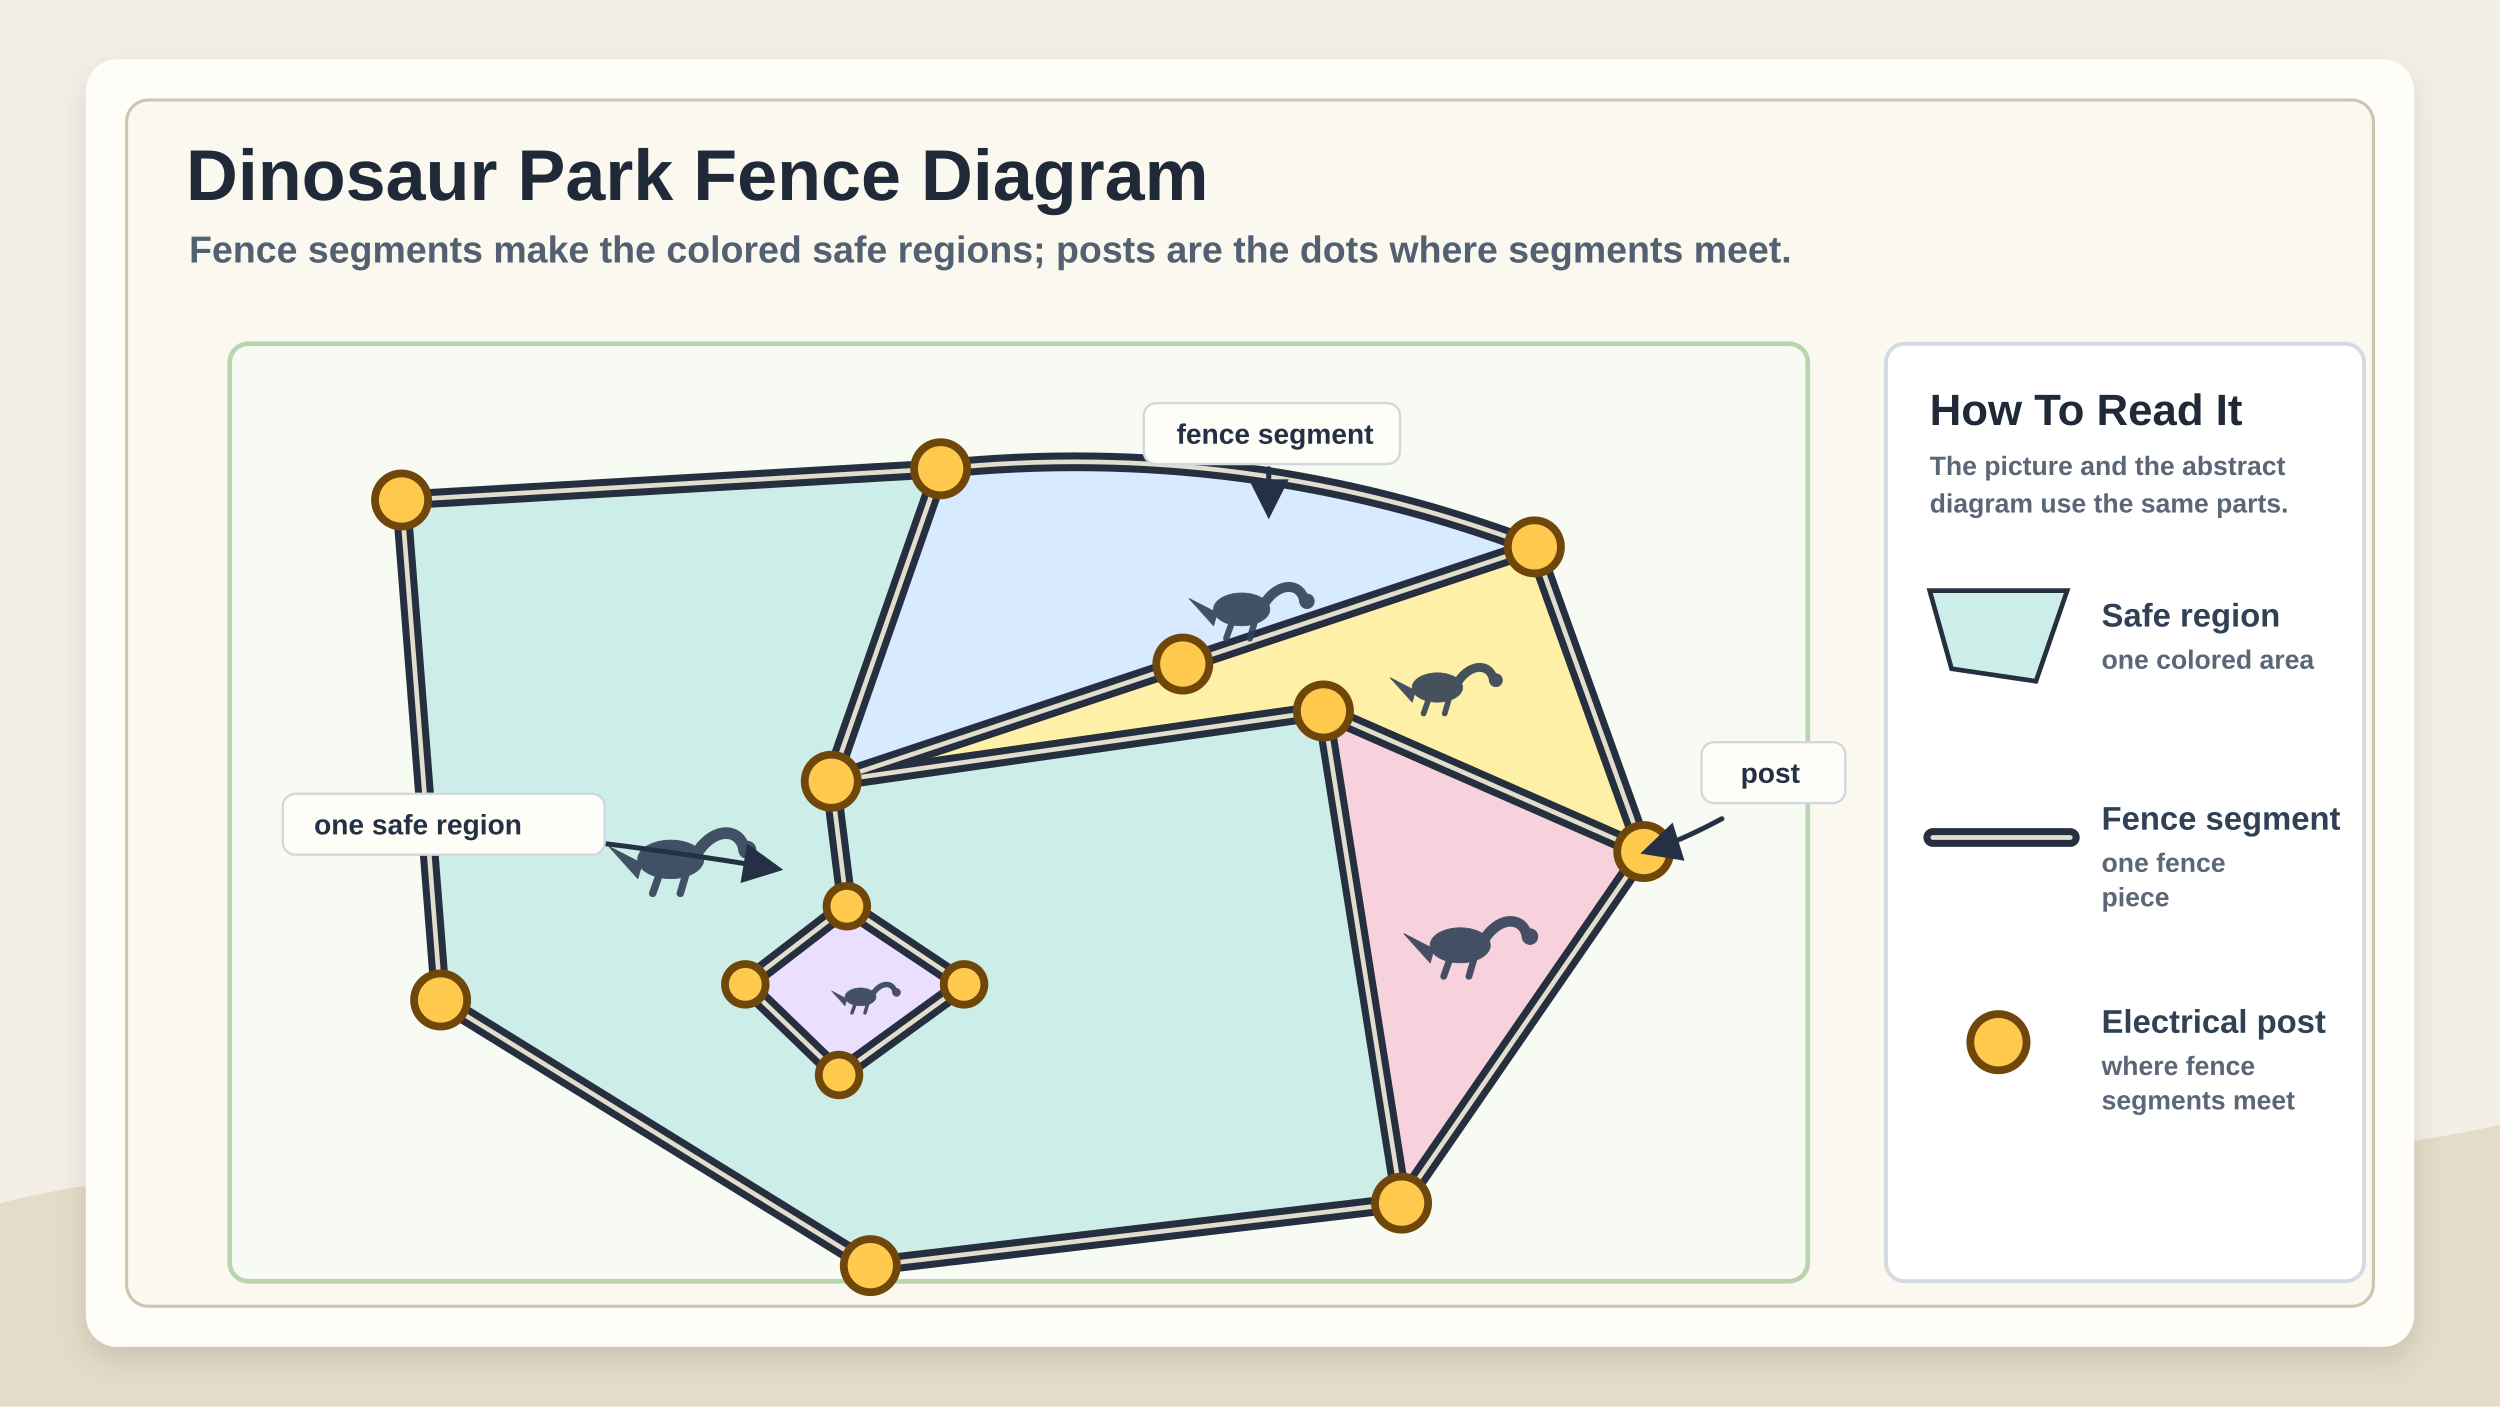
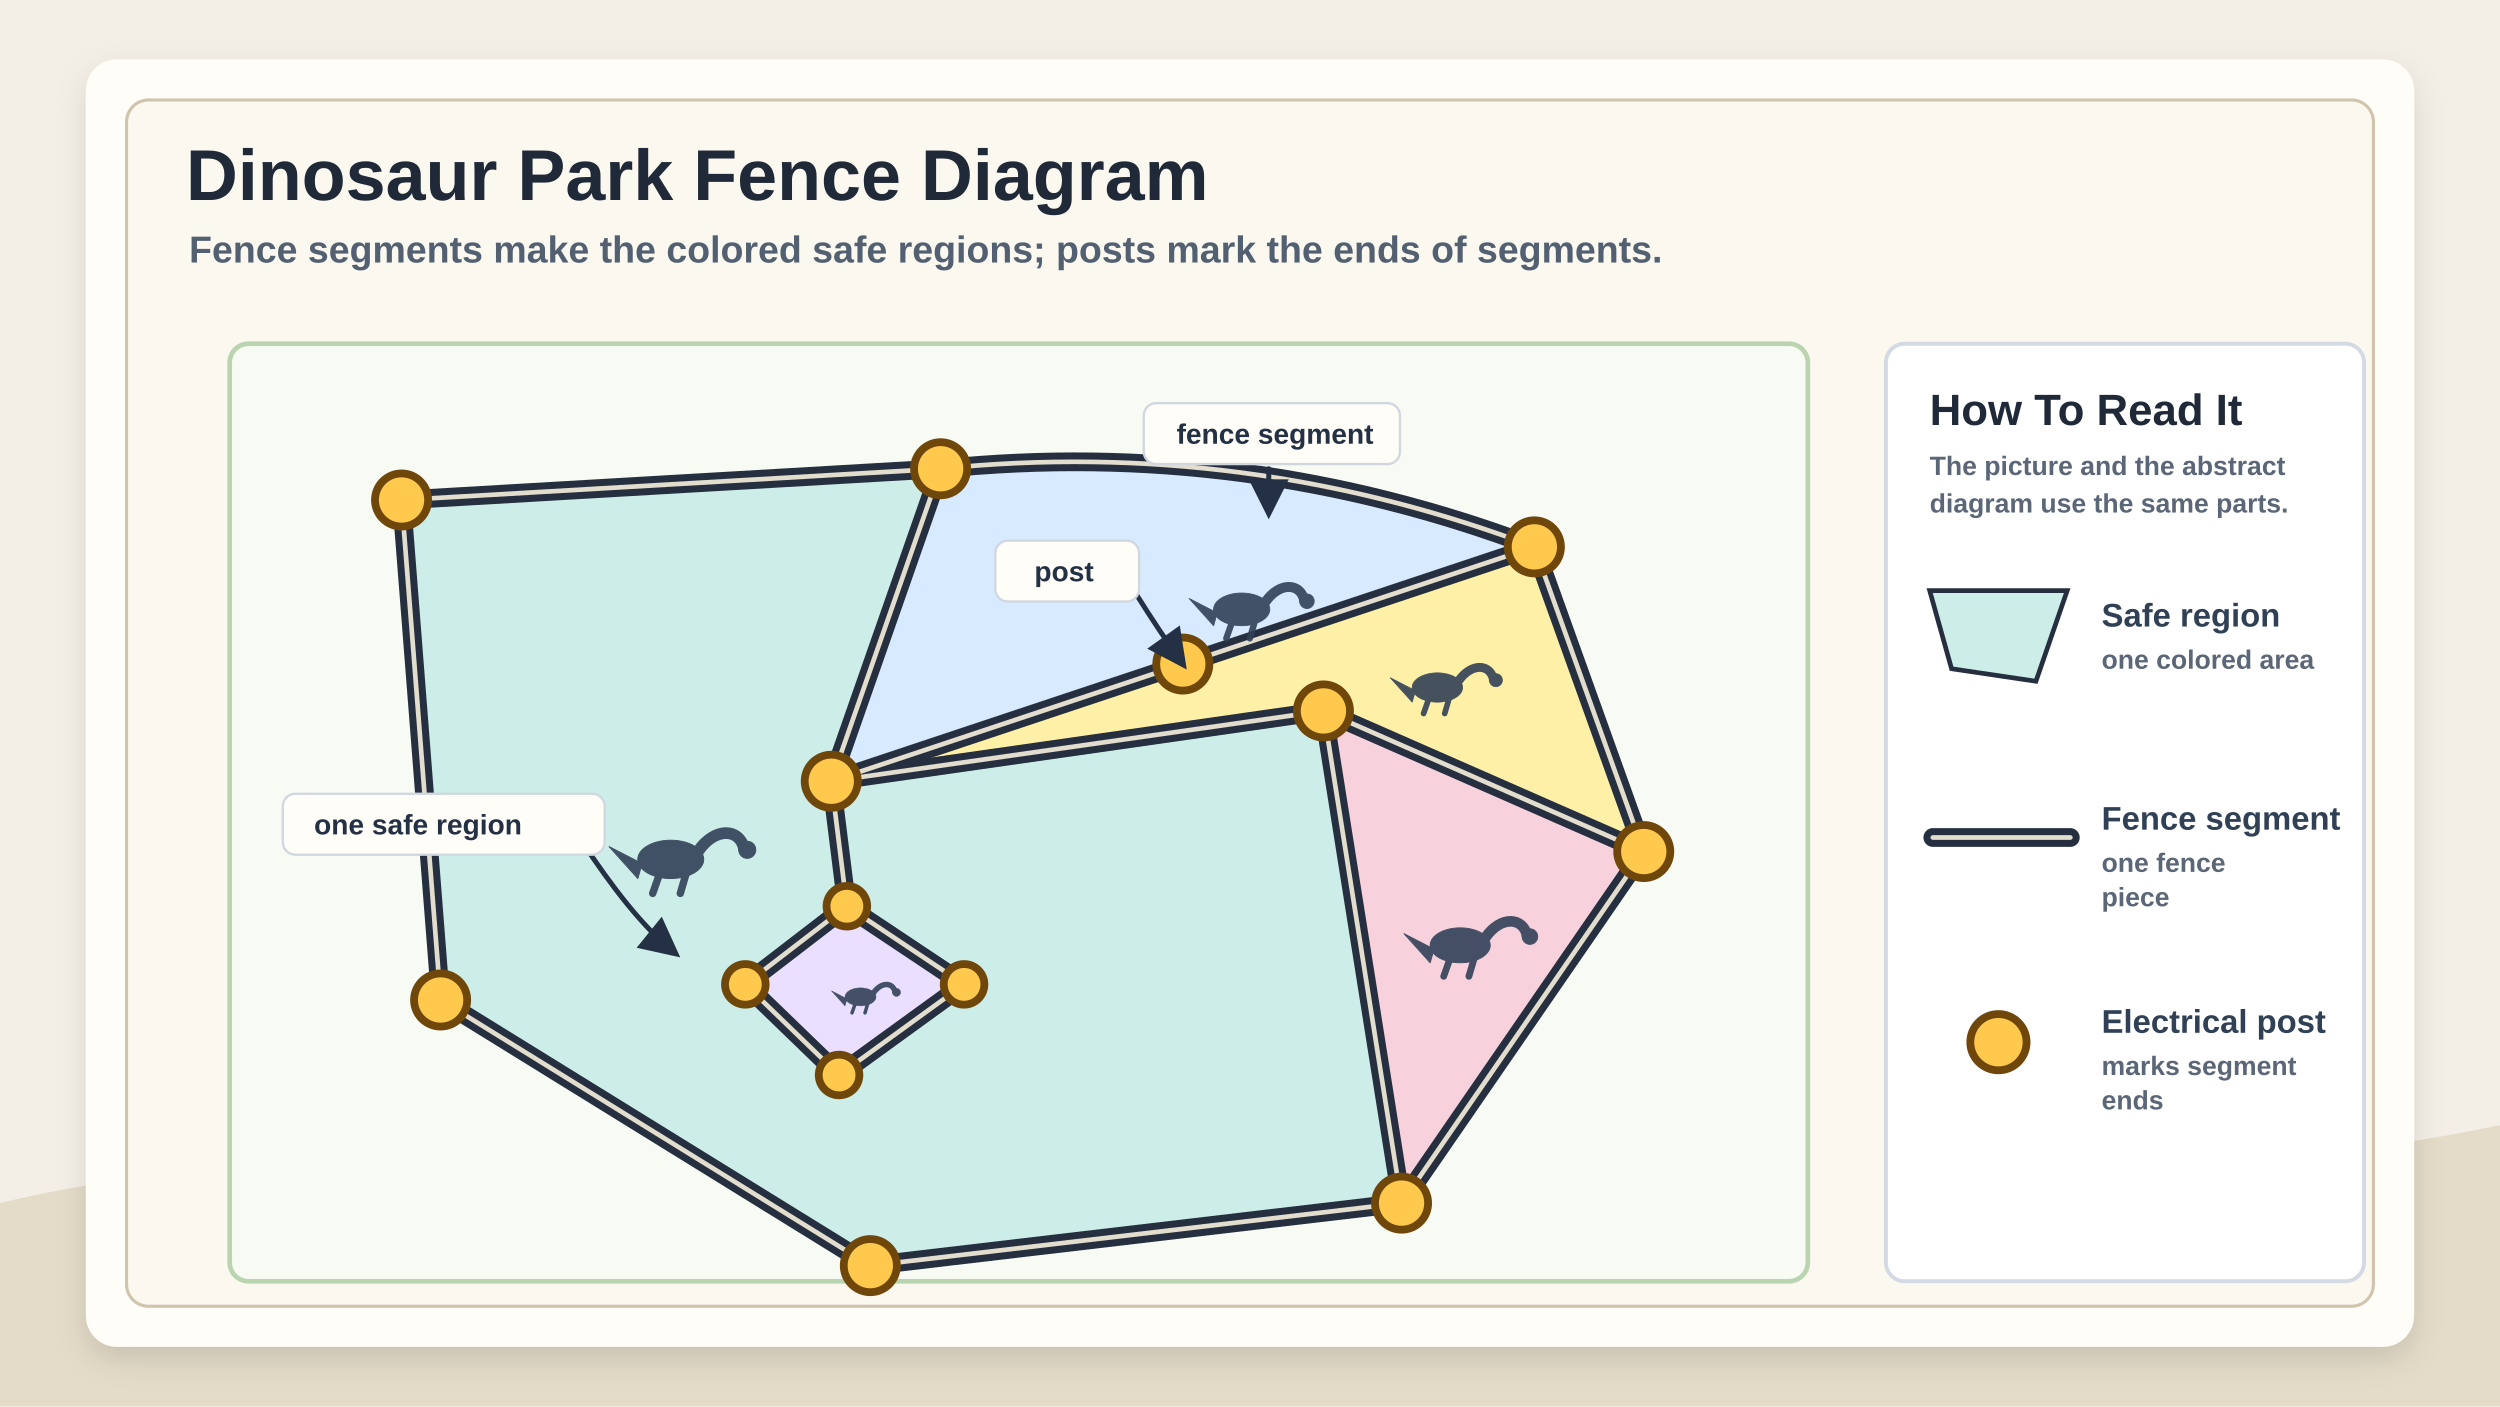
<svg xmlns="http://www.w3.org/2000/svg" width="1600" height="900" viewBox="0 0 1600 900" role="img" aria-labelledby="title desc">
  <defs>
    <style>
      .title { font: 800 46px Arial, sans-serif; fill: #1f2937; }
      .subtitle { font: 600 24px Arial, sans-serif; fill: #526071; }
      .panel-title { font: 800 28px Arial, sans-serif; fill: #1f2937; }
      .body { font: 700 21px Arial, sans-serif; fill: #304156; }
      .small { font: 600 17px Arial, sans-serif; fill: #5b6677; }
      .tag { font: 800 18px Arial, sans-serif; fill: #243044; }
      .fence { fill: none; stroke: #252f3f; stroke-width: 12; stroke-linecap: round; stroke-linejoin: round; }
      .fence-light { fill: none; stroke: #f6f0dc; stroke-width: 3; stroke-linecap: round; stroke-linejoin: round; opacity: .9; }
      .post { fill: #ffc94d; stroke: #70470b; stroke-width: 5; }
      .callout { stroke: #243044; stroke-width: 3.2; stroke-linecap: round; stroke-linejoin: round; fill: none; marker-end: url(#arrow); }
      .region-outline { fill: none; stroke: #252f3f; stroke-width: 2; opacity: .12; }
    </style>
    <marker id="arrow" viewBox="0 0 10 10" refX="8.3" refY="5" markerWidth="8" markerHeight="8" orient="auto">
      <path d="M 0 0 L 10 5 L 0 10 z" fill="#243044" />
    </marker>
    <filter id="shadow" x="-10%" y="-12%" width="120%" height="130%">
      <feDropShadow dx="0" dy="8" stdDeviation="10" flood-color="#101828" flood-opacity=".12" />
    </filter>
    <g id="dinosaur" fill="#314056" stroke="#314056" stroke-linecap="round" stroke-linejoin="round">
      <path d="M-31 4 L-62 -12 L-35 18 Z" />
      <ellipse cx="-4" cy="0" rx="31" ry="18" />
      <path d="M22 -8 C38 -31 61 -29 65 -10" fill="none" stroke-width="11" />
      <circle cx="68" cy="-9" r="8" />
      <path d="M-15 15 L-21 32 M10 15 L5 32" fill="none" stroke-width="7" />
    </g>
  </defs>
  <rect width="1600" height="900" fill="#f4efe6" />
  <path d="M0 770 C210 718 340 792 530 748 C690 711 805 790 990 745 C1188 697 1328 778 1600 720 L1600 900 L0 900 Z" fill="#e4dbc8" />
  <g transform="translate(55 38)">
    <rect width="1490" height="824" rx="20" fill="#fffdf8" filter="url(#shadow)" />
    <rect x="26" y="26" width="1438" height="772" rx="14" fill="#fbf8f0" stroke="#d1c4ad" stroke-width="2" />
    <text class="title" x="64" y="90">Dinosaur Park Fence Diagram</text>
-     <text class="subtitle" x="66" y="130">Fence segments make the colored safe regions; posts are the dots where segments meet.</text>
+     <text class="subtitle" x="66" y="130">Fence segments make the colored safe regions; posts mark the ends of segments.</text>
    <g transform="translate(92 182)">
      <rect width="1010" height="600" rx="12" fill="#f7fbf4" stroke="#b9d4af" stroke-width="3" />
      <path fill-rule="evenodd" d="M110 100 L455 80 L385 280 L700 235 L750 550 L410 590 L135 420 Z M330 410 L395 360 L470 410 L390 468 Z" fill="#cdeee8" />
      <path d="M455 80 Q650 60 835 130 L385 280 Z" fill="#d8eaff" />
      <path d="M835 130 L905 325 L700 235 L385 280 Z" fill="#fff0a8" />
      <path d="M905 325 L750 550 L700 235 Z" fill="#f7d1dc" />
      <path d="M330 410 L395 360 L470 410 L390 468 Z" fill="#eadfff" />
      <path fill-rule="evenodd" class="region-outline" d="M110 100 L455 80 L385 280 L700 235 L750 550 L410 590 L135 420 Z M330 410 L395 360 L470 410 L390 468 Z" />
      <path class="region-outline" d="M455 80 Q650 60 835 130 L385 280 Z" />
      <path class="region-outline" d="M835 130 L905 325 L700 235 L385 280 Z" />
      <path class="region-outline" d="M905 325 L750 550 L700 235 Z" />
      <path class="fence" d="M110 100 L455 80 Q650 60 835 130 L905 325 L750 550 L410 590 L135 420 Z" />
      <path class="fence" d="M455 80 L385 280 L700 235 L750 550" />
      <path class="fence" d="M835 130 L610 205 L385 280" />
      <path class="fence" d="M905 325 L700 235" />
      <path class="fence" d="M385 280 L395 360" />
      <path class="fence" d="M330 410 L395 360 L470 410 L390 468 Z" />
      <path class="fence-light" d="M110 100 L455 80 Q650 60 835 130 L905 325 L750 550 L410 590 L135 420 Z" />
      <path class="fence-light" d="M455 80 L385 280 L700 235 L750 550" />
      <path class="fence-light" d="M835 130 L610 205 L385 280" />
      <path class="fence-light" d="M905 325 L700 235" />
      <path class="fence-light" d="M385 280 L395 360" />
      <path class="fence-light" d="M330 410 L395 360 L470 410 L390 468 Z" />
      <circle class="post" cx="110" cy="100" r="17" />
      <circle class="post" cx="455" cy="80" r="17" />
      <circle class="post" cx="835" cy="130" r="17" />
      <circle class="post" cx="905" cy="325" r="17" />
      <circle class="post" cx="750" cy="550" r="17" />
      <circle class="post" cx="410" cy="590" r="17" />
      <circle class="post" cx="135" cy="420" r="17" />
      <circle class="post" cx="385" cy="280" r="17" />
      <circle class="post" cx="610" cy="205" r="17" />
      <circle class="post" cx="700" cy="235" r="17" />
      <circle class="post" cx="330" cy="410" r="13" />
      <circle class="post" cx="395" cy="360" r="13" />
      <circle class="post" cx="470" cy="410" r="13" />
      <circle class="post" cx="390" cy="468" r="13" />
      <g opacity=".9">
        <use href="#dinosaur" transform="translate(285 330) scale(.68)" />
        <use href="#dinosaur" transform="translate(405 418) scale(.32)" />
        <use href="#dinosaur" transform="translate(650 170) scale(.58)" />
        <use href="#dinosaur" transform="translate(775 220) scale(.52)" />
        <use href="#dinosaur" transform="translate(790 385) scale(.62)" />
      </g>
-       <path class="callout" d="M225 318 C266 323 308 329 350 336" />
+       <path class="callout" d="M225 318 C245 348 264 373 285 390" />
      <rect x="34" y="288" width="206" height="39" rx="8" fill="#fffdf8" stroke="#d1d7df" stroke-width="1.5" />
      <text class="tag" x="54" y="314">one safe region</text>
      <path class="callout" d="M665 80 L665 108" />
      <rect x="585" y="38" width="164" height="39" rx="8" fill="#fffdf8" stroke="#d1d7df" stroke-width="1.5" />
      <text class="tag" x="606" y="64">fence segment</text>
-       <path class="callout" d="M955 304 C938 313 923 320 907 325" />
-       <rect x="942" y="255" width="92" height="39" rx="8" fill="#fffdf8" stroke="#d1d7df" stroke-width="1.5" />
-       <text class="tag" x="967" y="281">post</text>
+       <path class="callout" d="M580 160 C590 176 600 191 610 205" />
+       <rect x="490" y="126" width="92" height="39" rx="8" fill="#fffdf8" stroke="#d1d7df" stroke-width="1.5" />
+       <text class="tag" x="515" y="152">post</text>
    </g>
    <g transform="translate(1152 182)">
      <rect width="306" height="600" rx="12" fill="#ffffff" stroke="#d4dae3" stroke-width="2.5" />
      <text class="panel-title" x="28" y="52">How To Read It</text>
      <text class="small" x="28" y="84">The picture and the abstract</text>
      <text class="small" x="28" y="108">diagram use the same parts.</text>
      <g transform="translate(28 158)">
        <path d="M0 0 L88 0 L68 58 L14 50 Z" fill="#cdeee8" stroke="#252f3f" stroke-width="3" />
        <text class="body" x="110" y="23">Safe region</text>
        <text class="small" x="110" y="50">one colored area</text>
      </g>
      <g transform="translate(28 288)">
        <line x1="2" y1="28" x2="90" y2="28" class="fence" />
        <line x1="2" y1="28" x2="90" y2="28" class="fence-light" />
        <text class="body" x="110" y="23">Fence segment</text>
        <text class="small" x="110" y="50">one fence</text>
        <text class="small" x="110" y="72">piece</text>
      </g>
      <g transform="translate(28 418)">
        <circle class="post" cx="44" cy="29" r="18" />
        <text class="body" x="110" y="23">Electrical post</text>
-         <text class="small" x="110" y="50">where fence</text>
-         <text class="small" x="110" y="72">segments meet</text>
+         <text class="small" x="110" y="50">marks segment</text>
+         <text class="small" x="110" y="72">ends</text>
      </g>
    </g>
  </g>
</svg>
